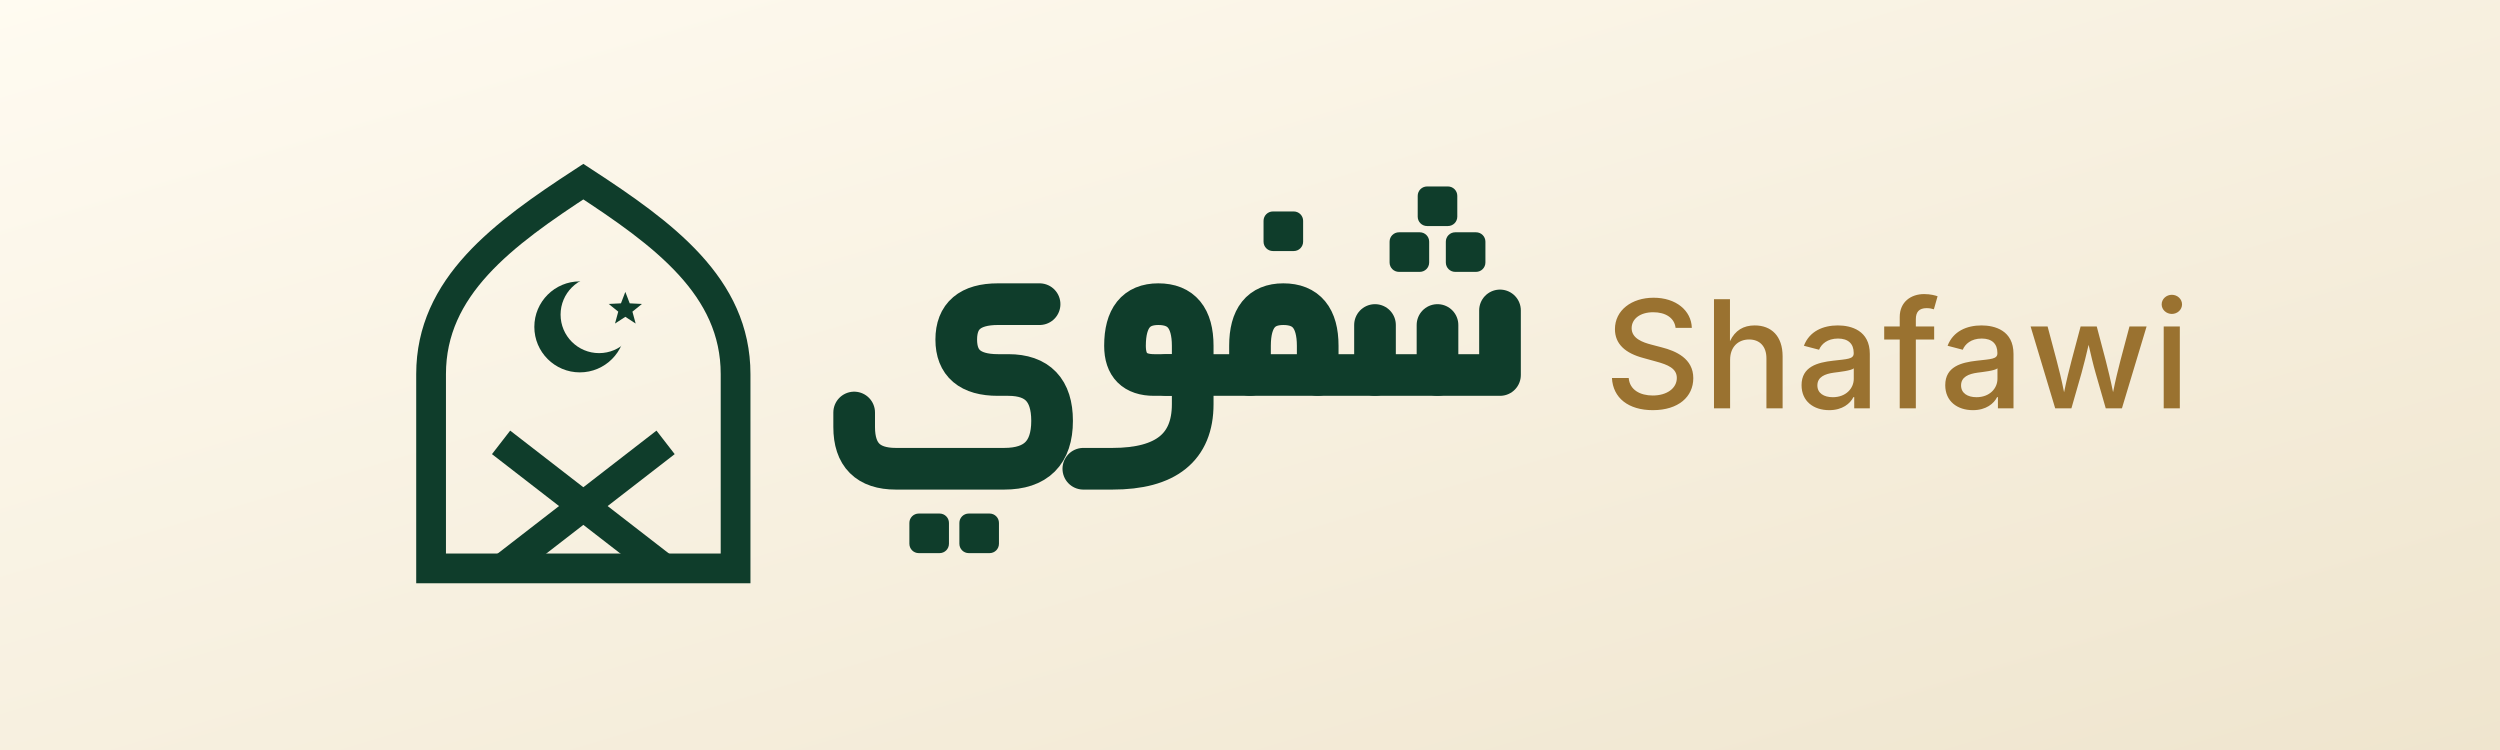
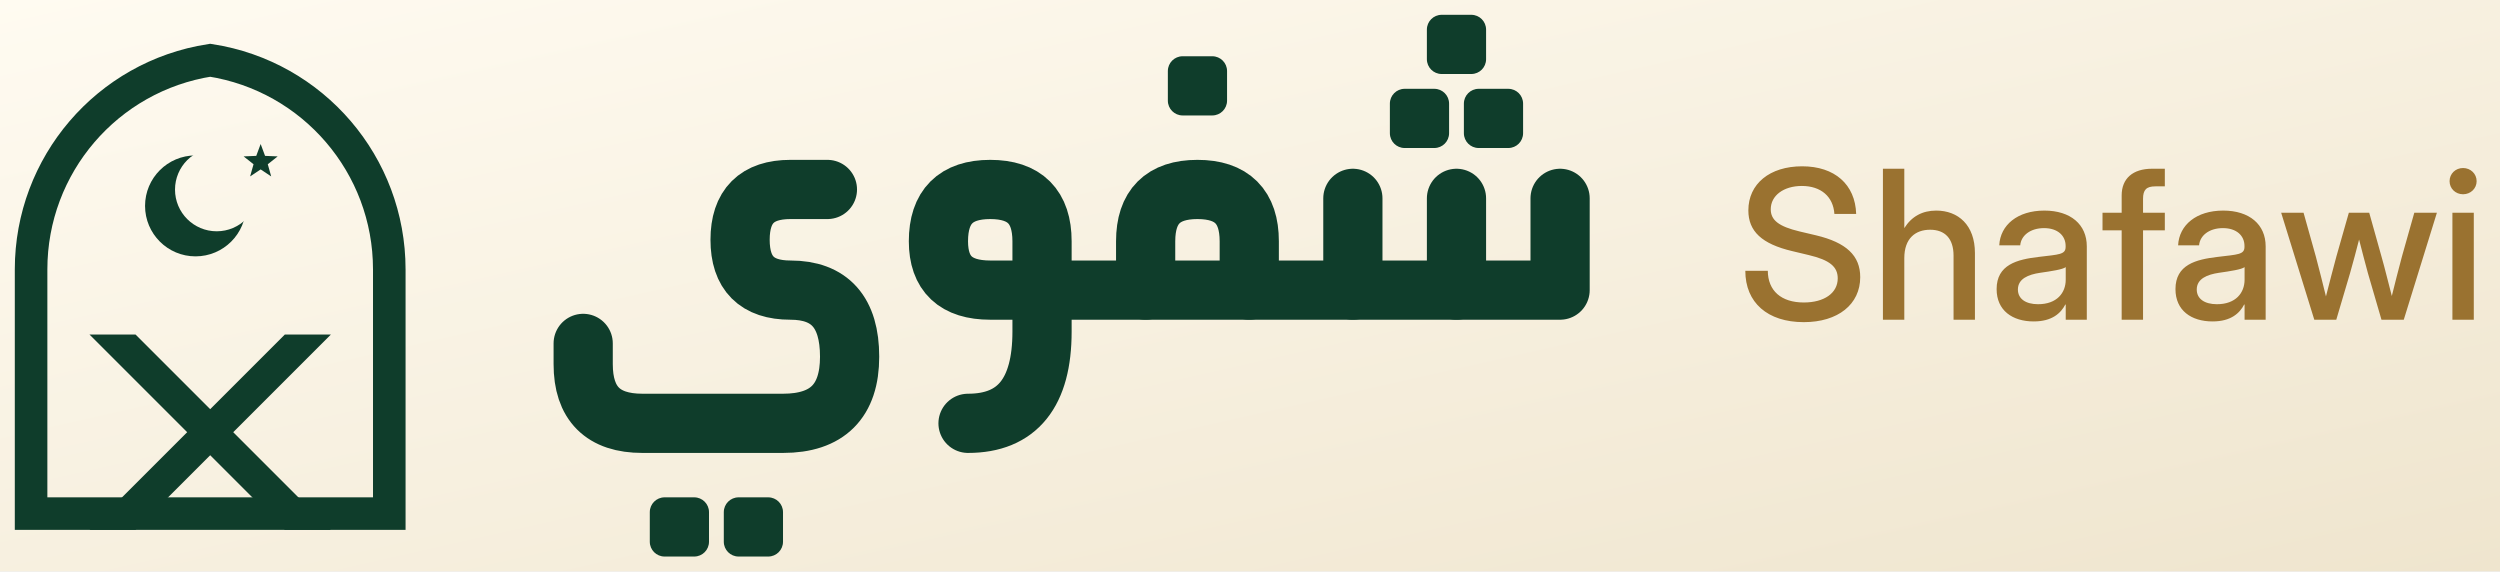
- <svg xmlns="http://www.w3.org/2000/svg" viewBox="0 0 1200 360">
+ <svg xmlns="http://www.w3.org/2000/svg" viewBox="-134 4 1689 386">
  <defs>
-     <linearGradient id="stsiangBG" x1="0" y1="0" x2="1" y2="1">
+     <linearGradient id="BG" x1="0" y1="0" x2="1" y2="1">
      <stop offset="0" stop-color="#FFFBF1" />
      <stop offset="1" stop-color="#EFE5CE" />
    </linearGradient>
  </defs>
-   <rect width="1200" height="360" fill="url(#stsiangBG)" />
-   <g transform="translate(280,180) scale(.42) translate(-512,-521)">
-     <g fill="none" stroke="#0F3D2B" stroke-width="34" stroke-linejoin="miter" stroke-linecap="butt">
-       <path d="M338,742 V520 C338,420 420,360 512,300 C604,360 686,420 686,520 V742 Z" />
-       <path d="M418,598 L604,742" />
-       <path d="M606,598 L420,742" />
+   <rect x="-134" y="4" width="1689" height="386" fill="url(#BG)" />
+   <g transform="translate(-124.0,32) scale(0.6875)">
+     <path d="M16,464 V224 A208 208 0 0 1 192,18.48 A208 208 0 0 1 368,224 V464 Z" fill="none" stroke="#0F3D2B" stroke-width="32" stroke-linejoin="miter" stroke-miterlimit="10" />
+     <polygon points="73.37,288 118.63,288 310.63,480 265.37,480" fill="#0F3D2B" />
+     <polygon points="265.37,288 310.63,288 118.63,480 73.37,480" fill="#0F3D2B" />
+     <mask id="hzm" maskUnits="userSpaceOnUse" x="0" y="0" width="384" height="480">
+       <rect width="384" height="480" fill="#fff" />
+       <circle cx="198.4" cy="145.6" r="40.96" fill="#000" />
+     </mask>
+     <circle cx="177.6" cy="161.6" r="49.6" fill="#0F3D2B" mask="url(#hzm)" />
+     <polygon points="241.6,100.8 245.93,112.45 258.34,112.96 248.6,120.67 251.95,132.64 241.6,125.76 231.25,132.64 234.6,120.67 224.86,112.96 237.27,112.45" fill="#0F3D2B" />
+   </g>
+   <g>
+     <g fill="none" stroke="#0F3D2B" stroke-width="40" stroke-linecap="round" stroke-linejoin="round">
+       <path d="M920,138 V200 H570" />
+       <path d="M850,138 V200" />
+       <path d="M780,138 V200" />
+       <path d="M710,200 V167 Q710,132 675,132 Q640,132 640,167 V200" />
+       <path d="M570,200 V167 Q570,132 535,132 Q500,132 500,167 Q500,200 535,200 H570 V228 Q570,290 520,290" />
+       <path d="M425,132 H400 Q366,132 366,166 Q366,200 400,200 Q440,200 440,245 Q440,290 395,290 H300 Q260,290 260,250 V236" />
    </g>
-     <mask id="stsiangkm">
-       <rect width="1024" height="1024" fill="#fff" />
-       <circle cx="530" cy="452" r="44" fill="#000" />
-     </mask>
-     <circle cx="508" cy="466" r="52" fill="#0F3D2B" mask="url(#stsiangkm)" />
-     <polygon points="560.0,426.0 565.0,439.1 579.0,439.8 568.1,448.6 571.8,462.2 560.0,454.5 548.2,462.2 551.9,448.6 541.0,439.8 555.0,439.1" fill="#0F3D2B" />
+     <rect x="830" y="14" width="40" height="40" rx="10" fill="#0F3D2B" />
+     <rect x="805" y="64" width="40" height="40" rx="10" fill="#0F3D2B" />
+     <rect x="855" y="64" width="40" height="40" rx="10" fill="#0F3D2B" />
+     <rect x="655" y="42" width="40" height="40" rx="10" fill="#0F3D2B" />
+     <rect x="305" y="340" width="40" height="40" rx="10" fill="#0F3D2B" />
+     <rect x="355" y="340" width="40" height="40" rx="10" fill="#0F3D2B" />
  </g>
-   <g transform="translate(260,80) scale(.5)">
-     <g fill="none" stroke="#0F3D2B" stroke-width="40" stroke-linecap="round" stroke-linejoin="round">
-       <path d="M920,138 V200 H600" />
-       <path d="M860,152 V200" />
-       <path d="M800,152 V200" />
-       <path d="M745,200 V172 Q745,132 712,132 Q680,132 680,172 V200" />
-       <path d="M625,200 V172 Q625,132 592,132 Q560,132 560,172 Q560,200 588,200 H625 V228 Q625,290 548,290 H520" />
-       <path d="M478,132 H438 Q398,132 398,166 Q398,200 438,200 H448 Q490,200 490,244 Q490,290 444,290 H340 Q300,290 300,250 V236" />
-     </g>
-     <rect x="841" y="19" width="38" height="38" rx="9" fill="#0F3D2B" />
-     <rect x="814" y="63" width="38" height="38" rx="9" fill="#0F3D2B" />
-     <rect x="868" y="63" width="38" height="38" rx="9" fill="#0F3D2B" />
-     <rect x="693" y="43" width="38" height="38" rx="9" fill="#0F3D2B" />
-     <rect x="353" y="333" width="38" height="38" rx="9" fill="#0F3D2B" />
-     <rect x="401" y="333" width="38" height="38" rx="9" fill="#0F3D2B" />
+   <g transform="translate(1040,220) scale(0.06846)">
+     <path d="M652 24C990 24 1209 -152 1209 -420C1209 -633 1071 -762 772 -833L611 -871C406 -920 326 -982 326 -1090C326 -1225 453 -1320 633 -1320C821 -1320 943 -1215 954 -1044H1169C1160 -1335 957 -1514 636 -1514C316 -1514 105 -1341 105 -1079C105 -873 237 -748 538 -677L701 -638C908 -589 987 -523 987 -408C987 -263 854 -170 652 -170C429 -170 298 -286 297 -483H75C75 -168 295 24 652 24ZM1644 -608C1644 -804 1755 -888 1899 -888C2045 -888 2130 -801 2130 -632V0H2341V-658C2341 -934 2176 -1077 1959 -1077C1822 -1077 1716 -1019 1644 -904V-1490H1433V0H1644ZM2921 17C3103 17 3189 -65 3233 -150H3237V0H3445V-724C3445 -939 3286 -1077 3026 -1077C2762 -1077 2591 -935 2581 -734H2788C2796 -831 2888 -904 3023 -904C3157 -904 3236 -830 3236 -728V-719C3236 -642 3170 -644 2972 -620C2757 -595 2555 -543 2555 -302C2555 -91 2711 17 2921 17ZM2964 -153C2841 -153 2765 -207 2765 -298C2765 -405 2869 -446 2984 -463C3096 -479 3208 -496 3237 -519V-395C3237 -265 3150 -153 2964 -153ZM4215 -1056H4000V-1193C4000 -1282 4033 -1316 4122 -1316H4215V-1490H4089C3899 -1490 3789 -1393 3789 -1227V-1056H3600V-882H3789V0H4000V-882H4215ZM4686 17C4868 17 4954 -65 4998 -150H5002V0H5210V-724C5210 -939 5051 -1077 4791 -1077C4527 -1077 4356 -935 4346 -734H4553C4561 -831 4653 -904 4788 -904C4922 -904 5001 -830 5001 -728V-719C5001 -642 4935 -644 4737 -620C4522 -595 4320 -543 4320 -302C4320 -91 4476 17 4686 17ZM4729 -153C4606 -153 4530 -207 4530 -298C4530 -405 4634 -446 4749 -463C4861 -479 4973 -496 5002 -519V-395C5002 -265 4915 -153 4729 -153ZM5690 0H5907L6043 -460C6074 -567 6103 -680 6132 -791C6161 -680 6189 -567 6219 -460L6353 0H6573L6900 -1056H6677L6555 -624C6520 -497 6488 -363 6455 -234C6421 -363 6389 -498 6353 -624L6232 -1056H6031L5908 -624C5873 -496 5839 -361 5805 -230C5772 -361 5740 -496 5705 -624L5584 -1056H5363ZM7053 0H7264V-1056H7053ZM7158 -1238C7233 -1238 7292 -1295 7292 -1367C7292 -1440 7233 -1497 7158 -1497C7083 -1497 7025 -1440 7025 -1367C7025 -1295 7083 -1238 7158 -1238Z" fill="#9A7230" />
  </g>
-   <text x="770" y="196" font-family="-apple-system,'SF Pro Display',Inter,Helvetica,Arial,sans-serif" font-size="72" font-weight="500" letter-spacing="1" fill="#9A7230">Shafawi</text>
</svg>
